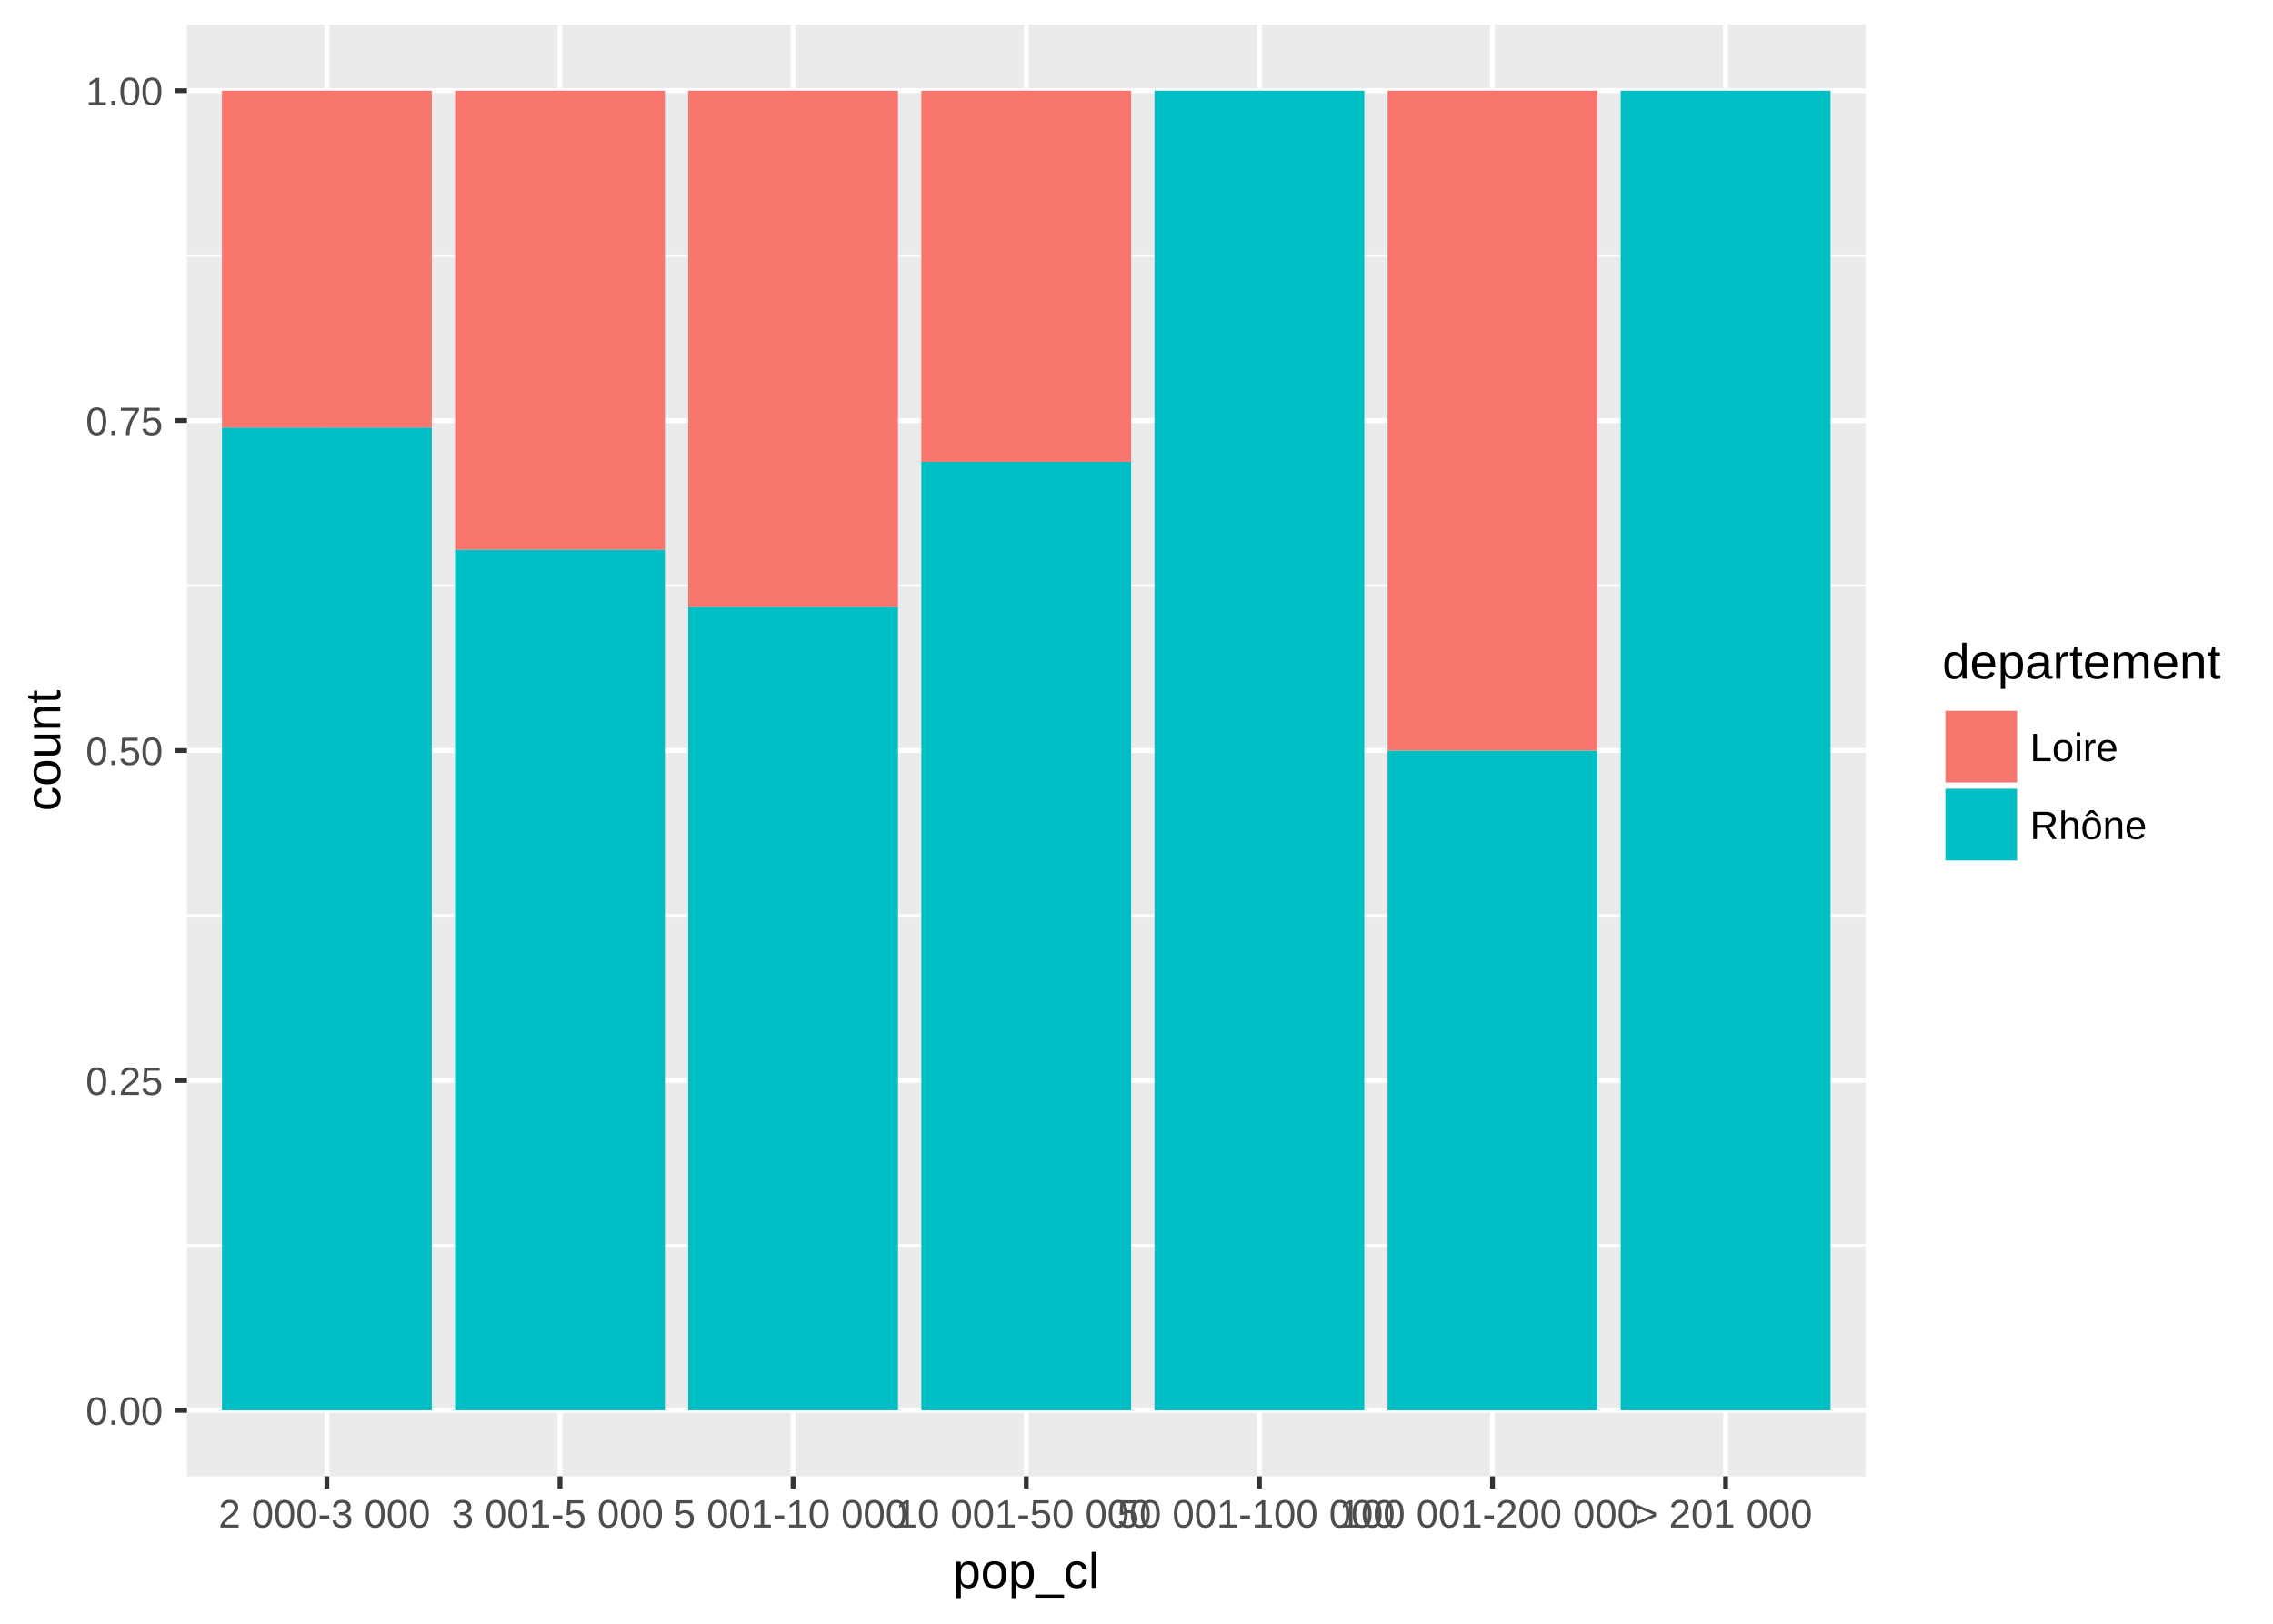
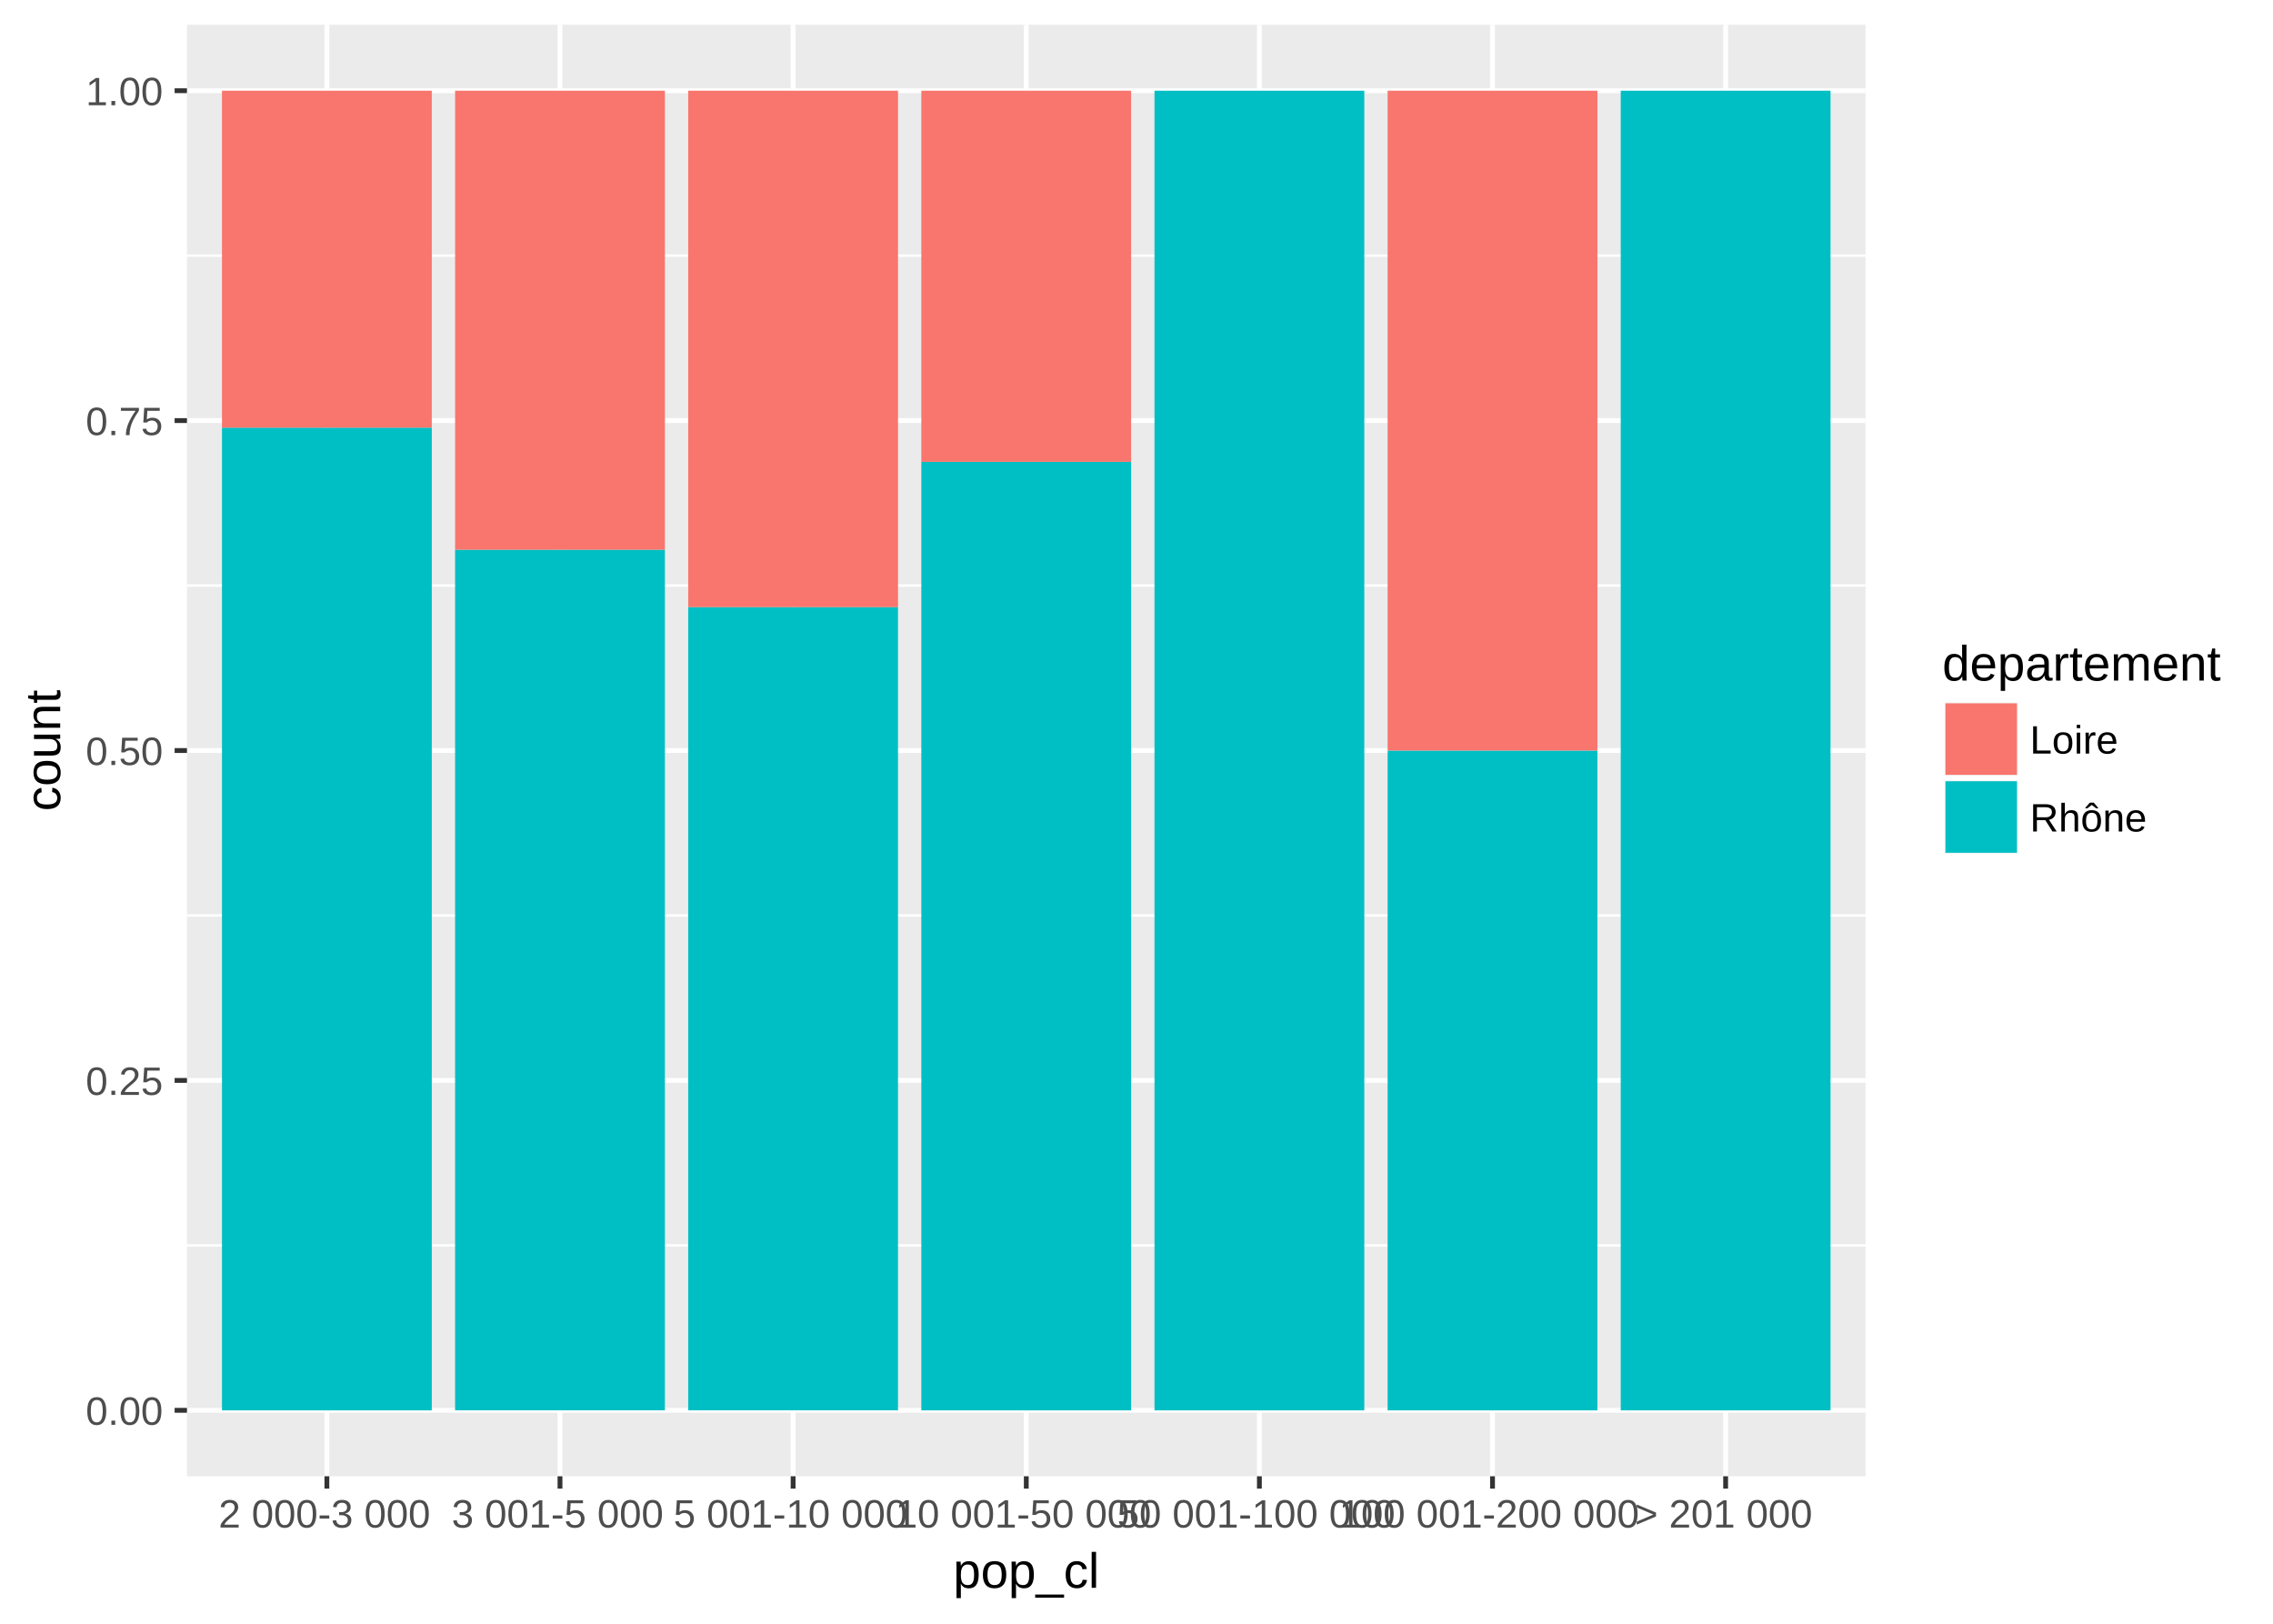
<svg xmlns="http://www.w3.org/2000/svg" viewBox="0 0 504.00 360.00">
  <defs>
    <style type="text/css">
    line, polyline, path, rect, circle {
      fill: none;
      stroke: #000000;
      stroke-linecap: round;
      stroke-linejoin: round;
      stroke-miterlimit: 10.00;
    }
  </style>
  </defs>
  <rect width="100%" height="100%" style="stroke: none; fill: #FFFFFF;" />
  <rect x="0.00" y="0.00" width="504.00" height="360.00" style="stroke-width: 1.07; stroke: #FFFFFF; fill: #FFFFFF;" />
  <defs>
    <clipPath id="cpNDEuNDYyfDQxMy42NDl8MzI3LjMxM3w1LjQ3OTQ1">
      <rect x="41.46" y="5.48" width="372.19" height="321.83" />
    </clipPath>
  </defs>
  <rect x="41.46" y="5.48" width="372.19" height="321.83" style="stroke-width: 1.07; stroke: none; fill: #EBEBEB;" clip-path="url(#cpNDEuNDYyfDQxMy42NDl8MzI3LjMxM3w1LjQ3OTQ1)" />
  <polyline points="41.46,276.11 413.65,276.11 " style="stroke-width: 0.53; stroke: #FFFFFF; stroke-linecap: butt;" clip-path="url(#cpNDEuNDYyfDQxMy42NDl8MzI3LjMxM3w1LjQ3OTQ1)" />
  <polyline points="41.46,202.97 413.65,202.97 " style="stroke-width: 0.53; stroke: #FFFFFF; stroke-linecap: butt;" clip-path="url(#cpNDEuNDYyfDQxMy42NDl8MzI3LjMxM3w1LjQ3OTQ1)" />
  <polyline points="41.46,129.82 413.65,129.82 " style="stroke-width: 0.53; stroke: #FFFFFF; stroke-linecap: butt;" clip-path="url(#cpNDEuNDYyfDQxMy42NDl8MzI3LjMxM3w1LjQ3OTQ1)" />
  <polyline points="41.46,56.68 413.65,56.68 " style="stroke-width: 0.53; stroke: #FFFFFF; stroke-linecap: butt;" clip-path="url(#cpNDEuNDYyfDQxMy42NDl8MzI3LjMxM3w1LjQ3OTQ1)" />
  <polyline points="41.46,312.68 413.65,312.68 " style="stroke-width: 1.07; stroke: #FFFFFF; stroke-linecap: butt;" clip-path="url(#cpNDEuNDYyfDQxMy42NDl8MzI3LjMxM3w1LjQ3OTQ1)" />
  <polyline points="41.46,239.54 413.65,239.54 " style="stroke-width: 1.07; stroke: #FFFFFF; stroke-linecap: butt;" clip-path="url(#cpNDEuNDYyfDQxMy42NDl8MzI3LjMxM3w1LjQ3OTQ1)" />
  <polyline points="41.46,166.40 413.65,166.40 " style="stroke-width: 1.07; stroke: #FFFFFF; stroke-linecap: butt;" clip-path="url(#cpNDEuNDYyfDQxMy42NDl8MzI3LjMxM3w1LjQ3OTQ1)" />
  <polyline points="41.46,93.25 413.65,93.25 " style="stroke-width: 1.07; stroke: #FFFFFF; stroke-linecap: butt;" clip-path="url(#cpNDEuNDYyfDQxMy42NDl8MzI3LjMxM3w1LjQ3OTQ1)" />
  <polyline points="41.46,20.11 413.65,20.11 " style="stroke-width: 1.07; stroke: #FFFFFF; stroke-linecap: butt;" clip-path="url(#cpNDEuNDYyfDQxMy42NDl8MzI3LjMxM3w1LjQ3OTQ1)" />
  <polyline points="72.48,327.31 72.48,5.48 " style="stroke-width: 1.07; stroke: #FFFFFF; stroke-linecap: butt;" clip-path="url(#cpNDEuNDYyfDQxMy42NDl8MzI3LjMxM3w1LjQ3OTQ1)" />
  <polyline points="124.17,327.31 124.17,5.48 " style="stroke-width: 1.07; stroke: #FFFFFF; stroke-linecap: butt;" clip-path="url(#cpNDEuNDYyfDQxMy42NDl8MzI3LjMxM3w1LjQ3OTQ1)" />
  <polyline points="175.86,327.31 175.86,5.48 " style="stroke-width: 1.07; stroke: #FFFFFF; stroke-linecap: butt;" clip-path="url(#cpNDEuNDYyfDQxMy42NDl8MzI3LjMxM3w1LjQ3OTQ1)" />
  <polyline points="227.56,327.31 227.56,5.48 " style="stroke-width: 1.07; stroke: #FFFFFF; stroke-linecap: butt;" clip-path="url(#cpNDEuNDYyfDQxMy42NDl8MzI3LjMxM3w1LjQ3OTQ1)" />
  <polyline points="279.25,327.31 279.25,5.48 " style="stroke-width: 1.07; stroke: #FFFFFF; stroke-linecap: butt;" clip-path="url(#cpNDEuNDYyfDQxMy42NDl8MzI3LjMxM3w1LjQ3OTQ1)" />
  <polyline points="330.94,327.31 330.94,5.48 " style="stroke-width: 1.07; stroke: #FFFFFF; stroke-linecap: butt;" clip-path="url(#cpNDEuNDYyfDQxMy42NDl8MzI3LjMxM3w1LjQ3OTQ1)" />
  <polyline points="382.63,327.31 382.63,5.48 " style="stroke-width: 1.07; stroke: #FFFFFF; stroke-linecap: butt;" clip-path="url(#cpNDEuNDYyfDQxMy42NDl8MzI3LjMxM3w1LjQ3OTQ1)" />
  <rect x="49.22" y="94.81" width="46.52" height="217.88" style="stroke-width: 1.07; stroke: none; stroke-linecap: butt; fill: #00BFC4;" clip-path="url(#cpNDEuNDYyfDQxMy42NDl8MzI3LjMxM3w1LjQ3OTQ1)" />
  <rect x="49.22" y="20.11" width="46.52" height="74.70" style="stroke-width: 1.07; stroke: none; stroke-linecap: butt; fill: #F8766D;" clip-path="url(#cpNDEuNDYyfDQxMy42NDl8MzI3LjMxM3w1LjQ3OTQ1)" />
  <rect x="100.91" y="121.87" width="46.52" height="190.81" style="stroke-width: 1.07; stroke: none; stroke-linecap: butt; fill: #00BFC4;" clip-path="url(#cpNDEuNDYyfDQxMy42NDl8MzI3LjMxM3w1LjQ3OTQ1)" />
  <rect x="100.91" y="20.11" width="46.52" height="101.77" style="stroke-width: 1.07; stroke: none; stroke-linecap: butt; fill: #F8766D;" clip-path="url(#cpNDEuNDYyfDQxMy42NDl8MzI3LjMxM3w1LjQ3OTQ1)" />
  <rect x="152.60" y="134.59" width="46.52" height="178.09" style="stroke-width: 1.07; stroke: none; stroke-linecap: butt; fill: #00BFC4;" clip-path="url(#cpNDEuNDYyfDQxMy42NDl8MzI3LjMxM3w1LjQ3OTQ1)" />
  <rect x="152.60" y="20.11" width="46.52" height="114.49" style="stroke-width: 1.07; stroke: none; stroke-linecap: butt; fill: #F8766D;" clip-path="url(#cpNDEuNDYyfDQxMy42NDl8MzI3LjMxM3w1LjQ3OTQ1)" />
  <rect x="204.29" y="102.40" width="46.52" height="210.29" style="stroke-width: 1.07; stroke: none; stroke-linecap: butt; fill: #00BFC4;" clip-path="url(#cpNDEuNDYyfDQxMy42NDl8MzI3LjMxM3w1LjQ3OTQ1)" />
  <rect x="204.29" y="20.11" width="46.52" height="82.29" style="stroke-width: 1.07; stroke: none; stroke-linecap: butt; fill: #F8766D;" clip-path="url(#cpNDEuNDYyfDQxMy42NDl8MzI3LjMxM3w1LjQ3OTQ1)" />
  <rect x="255.99" y="20.11" width="46.52" height="292.58" style="stroke-width: 1.07; stroke: none; stroke-linecap: butt; fill: #00BFC4;" clip-path="url(#cpNDEuNDYyfDQxMy42NDl8MzI3LjMxM3w1LjQ3OTQ1)" />
  <rect x="307.68" y="166.40" width="46.52" height="146.29" style="stroke-width: 1.07; stroke: none; stroke-linecap: butt; fill: #00BFC4;" clip-path="url(#cpNDEuNDYyfDQxMy42NDl8MzI3LjMxM3w1LjQ3OTQ1)" />
  <rect x="307.68" y="20.11" width="46.52" height="146.29" style="stroke-width: 1.07; stroke: none; stroke-linecap: butt; fill: #F8766D;" clip-path="url(#cpNDEuNDYyfDQxMy42NDl8MzI3LjMxM3w1LjQ3OTQ1)" />
  <rect x="359.37" y="20.11" width="46.52" height="292.58" style="stroke-width: 1.07; stroke: none; stroke-linecap: butt; fill: #00BFC4;" clip-path="url(#cpNDEuNDYyfDQxMy42NDl8MzI3LjMxM3w1LjQ3OTQ1)" />
  <defs>
    <clipPath id="cpMHw1MDR8MzYwfDA=">
      <rect x="0.00" y="0.00" width="504.00" height="360.00" />
    </clipPath>
  </defs>
  <g clip-path="url(#cpMHw1MDR8MzYwfDA=)">
    <text x="19.01" y="315.90" style="font-size: 8.80px; fill: #4D4D4D; font-family: Arial;" textLength="17.52px" lengthAdjust="spacingAndGlyphs">0.00</text>
  </g>
  <g clip-path="url(#cpMHw1MDR8MzYwfDA=)">
    <text x="19.01" y="242.76" style="font-size: 8.80px; fill: #4D4D4D; font-family: Arial;" textLength="17.52px" lengthAdjust="spacingAndGlyphs">0.25</text>
  </g>
  <g clip-path="url(#cpMHw1MDR8MzYwfDA=)">
    <text x="19.01" y="169.62" style="font-size: 8.80px; fill: #4D4D4D; font-family: Arial;" textLength="17.52px" lengthAdjust="spacingAndGlyphs">0.50</text>
  </g>
  <g clip-path="url(#cpMHw1MDR8MzYwfDA=)">
    <text x="19.01" y="96.47" style="font-size: 8.80px; fill: #4D4D4D; font-family: Arial;" textLength="17.52px" lengthAdjust="spacingAndGlyphs">0.75</text>
  </g>
  <g clip-path="url(#cpMHw1MDR8MzYwfDA=)">
    <text x="19.01" y="23.33" style="font-size: 8.80px; fill: #4D4D4D; font-family: Arial;" textLength="17.52px" lengthAdjust="spacingAndGlyphs">1.00</text>
  </g>
  <polyline points="38.72,312.68 41.46,312.68 " style="stroke-width: 1.07; stroke: #333333; stroke-linecap: butt;" clip-path="url(#cpMHw1MDR8MzYwfDA=)" />
  <polyline points="38.72,239.54 41.46,239.54 " style="stroke-width: 1.07; stroke: #333333; stroke-linecap: butt;" clip-path="url(#cpMHw1MDR8MzYwfDA=)" />
  <polyline points="38.72,166.40 41.46,166.40 " style="stroke-width: 1.07; stroke: #333333; stroke-linecap: butt;" clip-path="url(#cpMHw1MDR8MzYwfDA=)" />
  <polyline points="38.72,93.25 41.46,93.25 " style="stroke-width: 1.07; stroke: #333333; stroke-linecap: butt;" clip-path="url(#cpMHw1MDR8MzYwfDA=)" />
  <polyline points="38.72,20.11 41.46,20.11 " style="stroke-width: 1.07; stroke: #333333; stroke-linecap: butt;" clip-path="url(#cpMHw1MDR8MzYwfDA=)" />
  <polyline points="72.48,330.05 72.48,327.31 " style="stroke-width: 1.07; stroke: #333333; stroke-linecap: butt;" clip-path="url(#cpMHw1MDR8MzYwfDA=)" />
  <polyline points="124.17,330.05 124.17,327.31 " style="stroke-width: 1.07; stroke: #333333; stroke-linecap: butt;" clip-path="url(#cpMHw1MDR8MzYwfDA=)" />
  <polyline points="175.86,330.05 175.86,327.31 " style="stroke-width: 1.07; stroke: #333333; stroke-linecap: butt;" clip-path="url(#cpMHw1MDR8MzYwfDA=)" />
  <polyline points="227.56,330.05 227.56,327.31 " style="stroke-width: 1.07; stroke: #333333; stroke-linecap: butt;" clip-path="url(#cpMHw1MDR8MzYwfDA=)" />
  <polyline points="279.25,330.05 279.25,327.31 " style="stroke-width: 1.07; stroke: #333333; stroke-linecap: butt;" clip-path="url(#cpMHw1MDR8MzYwfDA=)" />
  <polyline points="330.94,330.05 330.94,327.31 " style="stroke-width: 1.07; stroke: #333333; stroke-linecap: butt;" clip-path="url(#cpMHw1MDR8MzYwfDA=)" />
  <polyline points="382.63,330.05 382.63,327.31 " style="stroke-width: 1.07; stroke: #333333; stroke-linecap: butt;" clip-path="url(#cpMHw1MDR8MzYwfDA=)" />
  <g clip-path="url(#cpMHw1MDR8MzYwfDA=)">
    <text x="48.46" y="338.68" style="font-size: 8.80px; fill: #4D4D4D; font-family: Arial;" textLength="48.04px" lengthAdjust="spacingAndGlyphs">2 000-3 000</text>
  </g>
  <g clip-path="url(#cpMHw1MDR8MzYwfDA=)">
    <text x="100.15" y="338.68" style="font-size: 8.80px; fill: #4D4D4D; font-family: Arial;" textLength="48.04px" lengthAdjust="spacingAndGlyphs">3 001-5 000</text>
  </g>
  <g clip-path="url(#cpMHw1MDR8MzYwfDA=)">
    <text x="149.34" y="338.68" style="font-size: 8.80px; fill: #4D4D4D; font-family: Arial;" textLength="53.05px" lengthAdjust="spacingAndGlyphs">5 001-10 000</text>
  </g>
  <g clip-path="url(#cpMHw1MDR8MzYwfDA=)">
    <text x="198.53" y="338.68" style="font-size: 8.80px; fill: #4D4D4D; font-family: Arial;" textLength="58.05px" lengthAdjust="spacingAndGlyphs">10 001-50 000</text>
  </g>
  <g clip-path="url(#cpMHw1MDR8MzYwfDA=)">
    <text x="247.72" y="338.68" style="font-size: 8.80px; fill: #4D4D4D; font-family: Arial;" textLength="63.06px" lengthAdjust="spacingAndGlyphs">50 001-100 000</text>
  </g>
  <g clip-path="url(#cpMHw1MDR8MzYwfDA=)">
    <text x="296.91" y="338.68" style="font-size: 8.80px; fill: #4D4D4D; font-family: Arial;" textLength="68.06px" lengthAdjust="spacingAndGlyphs">100 001-200 000</text>
  </g>
  <g clip-path="url(#cpMHw1MDR8MzYwfDA=)">
    <text x="362.49" y="338.68" style="font-size: 8.80px; fill: #4D4D4D; font-family: Arial;" textLength="40.29px" lengthAdjust="spacingAndGlyphs">&gt; 201 000</text>
  </g>
  <g clip-path="url(#cpMHw1MDR8MzYwfDA=)">
    <text x="211.35" y="352.04" style="font-size: 11.00px; font-family: Arial;" textLength="32.41px" lengthAdjust="spacingAndGlyphs">pop_cl</text>
  </g>
  <g clip-path="url(#cpMHw1MDR8MzYwfDA=)">
    <text transform="translate(13.35,179.85) rotate(-90)" style="font-size: 11.00px; font-family: Arial;" textLength="26.91px" lengthAdjust="spacingAndGlyphs">count</text>
  </g>
-   <rect x="424.99" y="135.66" width="73.53" height="61.47" style="stroke-width: 1.07; stroke: none; fill: #FFFFFF;" clip-path="url(#cpMHw1MDR8MzYwfDA=)" />
+   <rect x="424.99" y="137.34" width="73.53" height="58.12" style="stroke-width: 1.07; stroke: none; fill: #FFFFFF;" clip-path="url(#cpMHw1MDR8MzYwfDA=)" />
  <g clip-path="url(#cpMHw1MDR8MzYwfDA=)">
-     <text x="430.66" y="150.46" style="font-size: 11.00px; font-family: Arial;" textLength="61.76px" lengthAdjust="spacingAndGlyphs">departement</text>
+     <text x="430.66" y="150.89" style="font-size: 11.00px; font-family: Arial;" textLength="61.76px" lengthAdjust="spacingAndGlyphs">departement</text>
  </g>
-   <rect x="430.66" y="156.90" width="17.28" height="17.28" style="stroke-width: 1.07; stroke: #FFFFFF; fill: #F2F2F2;" clip-path="url(#cpMHw1MDR8MzYwfDA=)" />
-   <rect x="431.37" y="157.61" width="15.86" height="15.86" style="stroke-width: 1.07; stroke: none; stroke-linejoin: miter; fill: #F8766D;" clip-path="url(#cpMHw1MDR8MzYwfDA=)" />
-   <rect x="430.66" y="174.18" width="17.28" height="17.28" style="stroke-width: 1.07; stroke: #FFFFFF; fill: #F2F2F2;" clip-path="url(#cpMHw1MDR8MzYwfDA=)" />
-   <rect x="431.37" y="174.89" width="15.86" height="15.86" style="stroke-width: 1.07; stroke: none; stroke-linejoin: miter; fill: #00BFC4;" clip-path="url(#cpMHw1MDR8MzYwfDA=)" />
+   <rect x="430.66" y="155.23" width="17.28" height="17.28" style="stroke-width: 1.07; stroke: #FFFFFF; fill: #F2F2F2;" clip-path="url(#cpMHw1MDR8MzYwfDA=)" />
+   <rect x="431.37" y="155.93" width="15.86" height="15.86" style="stroke-width: 1.07; stroke: none; stroke-linejoin: miter; fill: #F8766D;" clip-path="url(#cpMHw1MDR8MzYwfDA=)" />
+   <rect x="430.66" y="172.51" width="17.28" height="17.28" style="stroke-width: 1.07; stroke: #FFFFFF; fill: #F2F2F2;" clip-path="url(#cpMHw1MDR8MzYwfDA=)" />
+   <rect x="431.37" y="173.21" width="15.86" height="15.86" style="stroke-width: 1.07; stroke: none; stroke-linejoin: miter; fill: #00BFC4;" clip-path="url(#cpMHw1MDR8MzYwfDA=)" />
  <g clip-path="url(#cpMHw1MDR8MzYwfDA=)">
-     <text x="450.10" y="168.76" style="font-size: 8.80px; font-family: Arial;" textLength="20.01px" lengthAdjust="spacingAndGlyphs">Loire</text>
+     <text x="450.10" y="167.08" style="font-size: 8.80px; font-family: Arial;" textLength="20.01px" lengthAdjust="spacingAndGlyphs">Loire</text>
  </g>
  <g clip-path="url(#cpMHw1MDR8MzYwfDA=)">
-     <text x="450.10" y="186.04" style="font-size: 8.80px; font-family: Arial;" textLength="26.52px" lengthAdjust="spacingAndGlyphs">Rhône</text>
+     <text x="450.10" y="184.36" style="font-size: 8.80px; font-family: Arial;" textLength="26.52px" lengthAdjust="spacingAndGlyphs">Rhône</text>
  </g>
</svg>
